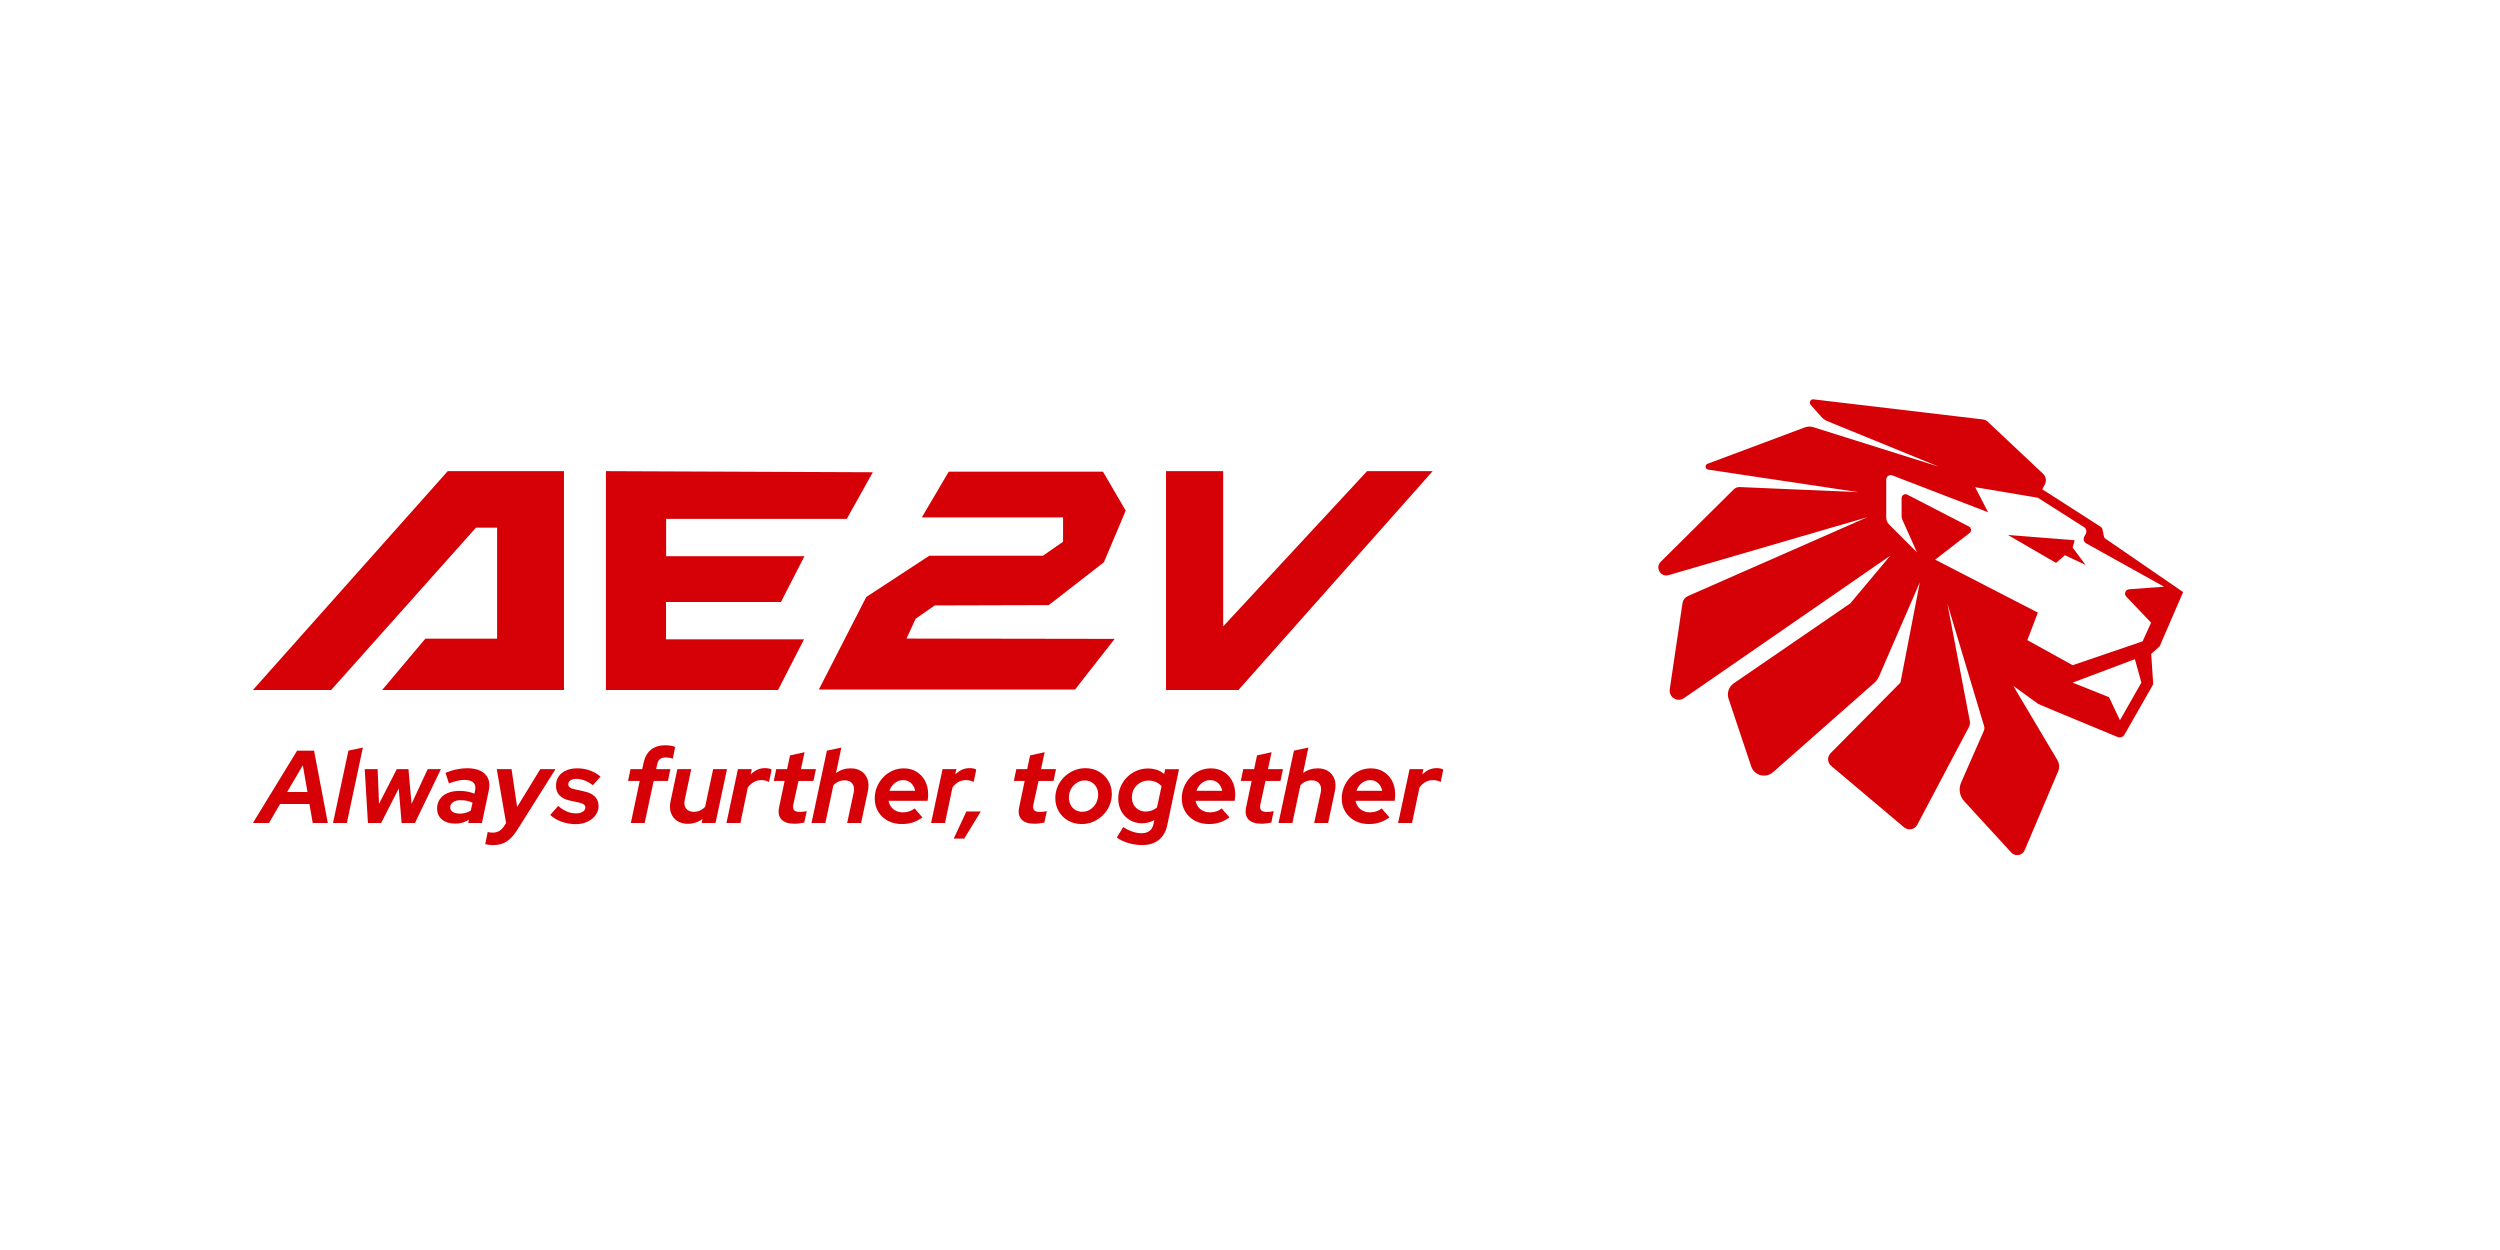
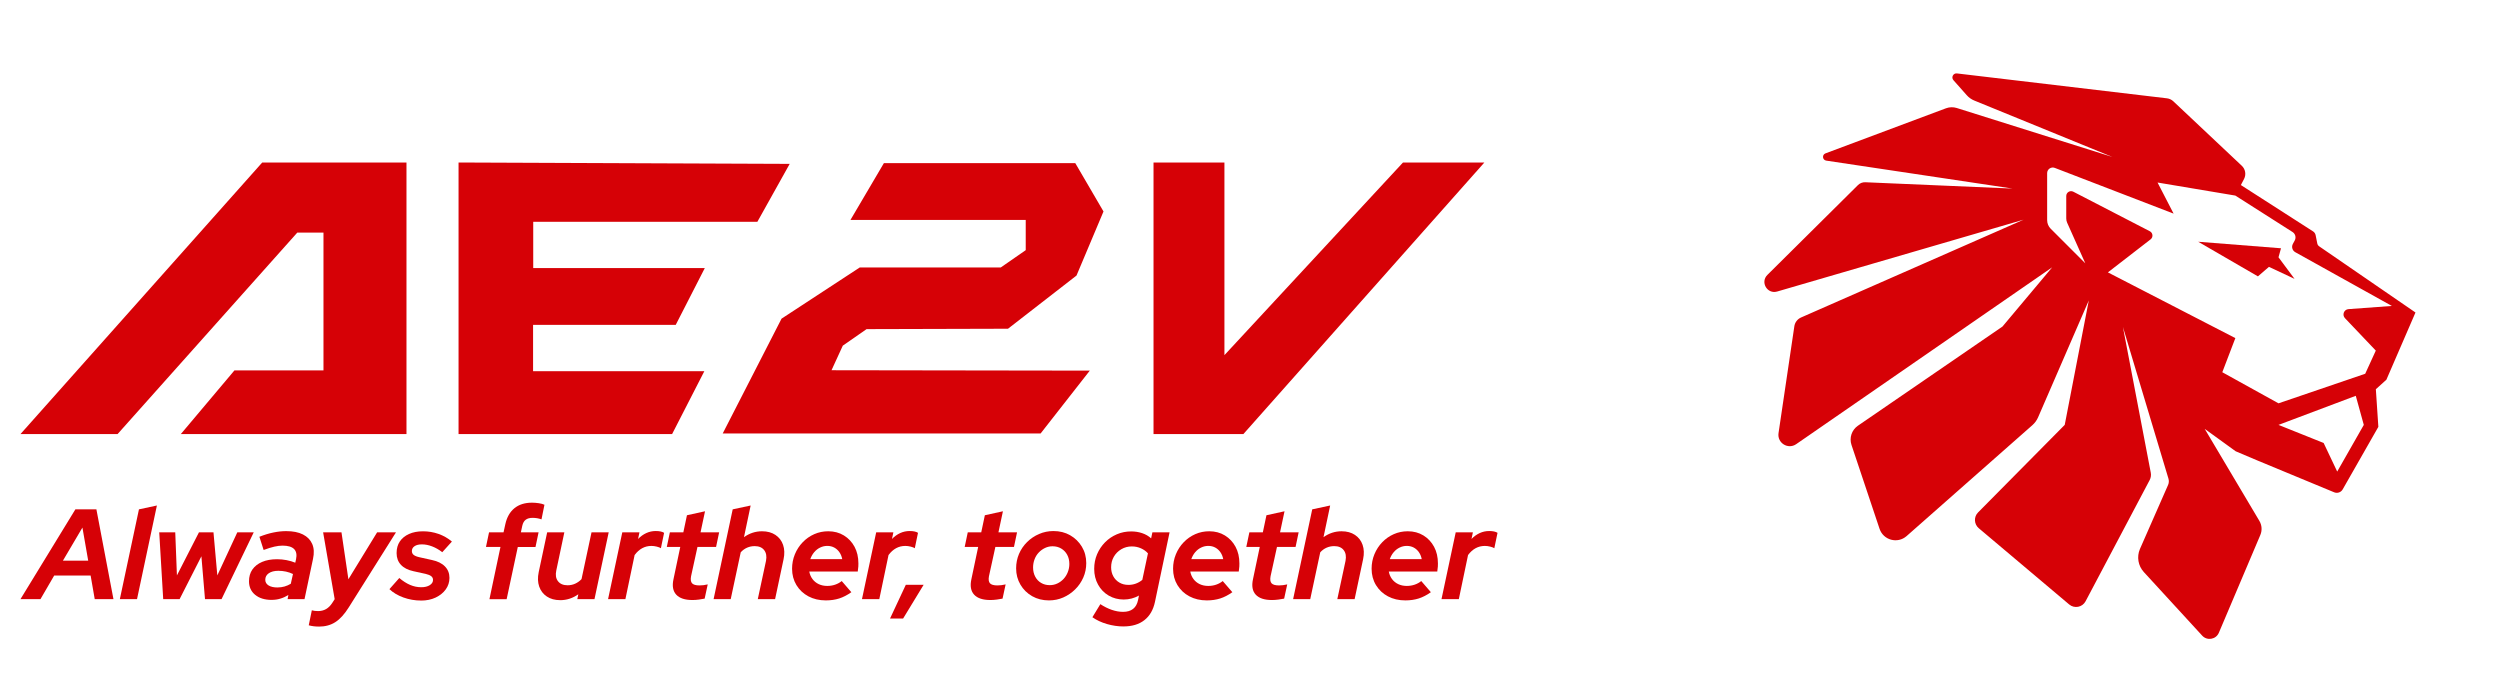
- <svg xmlns="http://www.w3.org/2000/svg" id="Calque_2" data-name="Calque 2" viewBox="0 0 1000 500">
+ <svg xmlns="http://www.w3.org/2000/svg" id="Calque_2" data-name="Calque 2" viewBox="0 0 1000 272.35">
  <defs>
    <style>
      .cls-1 {
        fill: #d60106;
      }
    </style>
  </defs>
  <g>
    <g>
-       <polygon class="cls-1" points="101.16 276 179.09 188.46 225.59 188.46 225.59 276 152.86 276 170.13 255.48 198.84 255.48 198.84 211.06 190.39 211.06 132.46 276 101.16 276" />
-       <polygon class="cls-1" points="242.38 188.46 242.38 276 311.22 276 321.61 255.74 266.41 255.74 266.41 240.8 312.39 240.8 321.77 222.49 266.45 222.49 266.45 207.56 338.71 207.56 349.13 188.9 242.38 188.46" />
-       <polygon class="cls-1" points="379.5 188.66 368.72 206.97 425.22 206.97 425.22 216.71 417.16 222.3 371.7 222.3 346.51 238.79 327.54 275.8 430.02 275.8 445.87 255.55 362.61 255.42 366.25 247.49 373.91 242.17 419.5 242.04 441.58 224.89 450.28 204.24 441.19 188.66 379.5 188.66" />
-       <polygon class="cls-1" points="466.41 188.46 466.41 276 495.38 276 573.07 188.46 546.83 188.46 489.27 250.55 489.27 188.46 466.41 188.46" />
+       <polygon class="cls-1" points="8.19 173.63 104.89 65 162.59 65 162.59 173.63 72.33 173.63 93.77 148.17 129.39 148.17 129.39 93.05 118.91 93.05 47.03 173.63 8.19 173.63" />
+       <polygon class="cls-1" points="183.42 65 183.42 173.63 268.84 173.63 281.73 148.49 213.23 148.49 213.23 129.95 270.29 129.95 281.92 107.23 213.29 107.23 213.29 88.71 302.95 88.71 315.88 65.55 183.42 65" />
+       <polygon class="cls-1" points="353.56 65.25 340.18 87.98 410.29 87.98 410.29 100.06 400.3 106.99 343.89 106.99 312.62 127.46 289.09 173.38 416.25 173.38 435.92 148.25 332.61 148.09 337.12 138.26 346.63 131.65 403.2 131.49 430.6 110.22 441.4 84.59 430.11 65.25 353.56 65.25" />
+       <polygon class="cls-1" points="461.41 65 461.41 173.63 497.35 173.63 593.75 65 561.2 65 489.77 142.06 489.77 65 461.41 65" />
    </g>
    <g>
-       <path class="cls-1" d="M101.16,329.2l17.69-28.94h6.78l5.5,28.94h-6.04l-1.32-7.61h-11.74l-4.42,7.61h-6.45ZM114.85,316.8h8.14l-1.86-10.67-6.28,10.67Z" />
-       <path class="cls-1" d="M133.2,329.2l6.16-28.94,5.79-1.24-6.41,30.18h-5.54Z" />
-       <path class="cls-1" d="M147.17,329.2l-1.28-21.54h5.17l.54,13.89,7.11-13.89h4.67l1.24,13.89,6.45-13.89h5.29l-10.38,21.54h-5.33l-1.16-13.81-7.03,13.81h-5.29Z" />
-       <path class="cls-1" d="M182.15,329.45c-2.23,0-4.01-.54-5.33-1.63-1.32-1.09-1.98-2.54-1.98-4.36,0-1.49.36-2.76,1.1-3.8.73-1.05,1.77-1.86,3.12-2.44,1.35-.58,2.96-.87,4.84-.87,1.02,0,2.03.1,3.04.29,1.01.19,1.95.47,2.83.83l.25-1.12c.3-1.46.09-2.56-.64-3.29-.73-.73-1.98-1.1-3.74-1.1-.8,0-1.67.11-2.62.33-.95.22-2.1.58-3.45,1.07l-1.36-4.26c1.6-.63,3.11-1.1,4.55-1.38,1.43-.29,2.8-.43,4.09-.43,2.18,0,3.98.36,5.4,1.07,1.42.72,2.42,1.74,3,3.08.58,1.34.66,2.94.25,4.82l-2.73,12.94h-5.46l.25-1.32c-.85.52-1.72.92-2.6,1.18-.88.26-1.81.39-2.77.39ZM184.05,325.44c.77,0,1.51-.1,2.23-.31.72-.21,1.39-.5,2.03-.89l.7-3.14c-1.43-.69-3-1.03-4.71-1.03-1.3,0-2.32.26-3.08.79-.76.52-1.14,1.23-1.14,2.11,0,.77.35,1.38,1.05,1.82.7.44,1.67.66,2.91.66Z" />
-       <path class="cls-1" d="M197.36,338.05c-.61,0-1.18-.03-1.72-.1-.54-.07-1.05-.17-1.55-.31l.99-4.84c.28.08.58.14.91.19.33.04.7.06,1.12.06.96,0,1.82-.22,2.58-.66.76-.44,1.43-1.12,2-2.03l.74-1.16-3.72-21.54h5.91l2.23,15.13,9.26-15.13h6.08l-15.21,24.18c-1.38,2.2-2.82,3.79-4.32,4.75-1.5.96-3.27,1.45-5.31,1.45Z" />
-       <path class="cls-1" d="M230.31,329.66c-1.98,0-3.89-.33-5.71-.99-1.82-.66-3.32-1.56-4.51-2.69l3.18-3.6c1.16.99,2.32,1.74,3.49,2.23,1.17.5,2.36.74,3.58.74,1.13,0,2.05-.22,2.75-.66.7-.44,1.05-1.01,1.05-1.69,0-.5-.19-.9-.58-1.2-.39-.3-.98-.55-1.78-.74l-3.97-.87c-1.76-.39-3.11-1.07-4.03-2.07-.92-.99-1.38-2.25-1.38-3.76s.34-2.71,1.03-3.74c.69-1.03,1.67-1.84,2.96-2.42,1.28-.58,2.79-.87,4.53-.87s3.4.28,5,.85c1.6.57,3.03,1.38,4.3,2.46l-3.1,3.43c-1.07-.83-2.17-1.45-3.29-1.88-1.12-.43-2.21-.64-3.29-.64-.99,0-1.78.19-2.36.58-.58.39-.87.91-.87,1.57,0,.52.2.94.6,1.26.4.32,1.05.57,1.96.76l3.93.87c1.82.39,3.21,1.07,4.18,2.07.96.99,1.45,2.22,1.45,3.68,0,1.38-.4,2.62-1.2,3.72-.8,1.1-1.89,1.98-3.27,2.63-1.38.65-2.94.97-4.67.97Z" />
-       <path class="cls-1" d="M252.34,329.2l3.55-16.83h-4.67l.99-4.71h4.67l.58-2.65c.5-2.23,1.47-3.94,2.94-5.13,1.46-1.18,3.35-1.78,5.66-1.78.69,0,1.41.06,2.17.17.76.11,1.37.28,1.84.5l-.95,4.71c-.47-.17-.94-.29-1.41-.37s-.96-.12-1.49-.12c-.94,0-1.67.21-2.21.62-.54.41-.9,1.06-1.1,1.94l-.45,2.11h5.7l-.99,4.71h-5.7l-3.6,16.83h-5.54Z" />
-       <path class="cls-1" d="M275.12,329.53c-1.68,0-3.11-.39-4.28-1.18-1.17-.79-1.99-1.85-2.46-3.2-.47-1.35-.52-2.89-.16-4.63l2.73-12.86h5.54l-2.6,12.32c-.3,1.43-.12,2.58.56,3.45.68.87,1.7,1.3,3.08,1.3.88,0,1.7-.17,2.46-.52.76-.34,1.44-.83,2.05-1.47l3.22-15.09h5.54l-4.59,21.54h-5.54l.33-1.57c-1.79,1.27-3.75,1.9-5.87,1.9Z" />
-       <path class="cls-1" d="M290.58,329.2l4.59-21.54h5.54l-.46,2.15c.8-.83,1.68-1.46,2.65-1.9.96-.44,1.98-.66,3.06-.66,1.18,0,2.08.19,2.69.58l-1.03,4.96c-.28-.19-.72-.37-1.32-.52-.61-.15-1.19-.23-1.74-.23-2.15,0-3.96.98-5.42,2.94l-2.98,14.22h-5.58Z" />
-       <path class="cls-1" d="M317.78,329.49c-2.43,0-4.17-.58-5.23-1.74-1.06-1.16-1.36-2.81-.89-4.96l2.19-10.42h-4.34l.99-4.71h4.34l1.16-5.5,5.83-1.28-1.45,6.78h5.99l-.99,4.71h-5.99l-2.07,9.47c-.19,1.05-.08,1.8.33,2.25.41.46,1.21.68,2.4.68.44,0,.87-.03,1.28-.08.41-.05.87-.14,1.36-.25l-.99,4.59c-.5.11-1.12.21-1.86.31-.74.1-1.43.15-2.07.15Z" />
-       <path class="cls-1" d="M324.6,329.2l6.16-28.94,5.79-1.24-2.15,10.21c1.76-1.27,3.71-1.9,5.83-1.9,1.71,0,3.15.39,4.32,1.18,1.17.78,1.99,1.85,2.46,3.2.47,1.35.52,2.89.16,4.63l-2.73,12.86h-5.58l2.65-12.32c.28-1.43.08-2.58-.58-3.45-.66-.87-1.68-1.3-3.06-1.3-.88,0-1.7.17-2.46.5-.76.33-1.44.83-2.05,1.49l-3.22,15.09h-5.54Z" />
-       <path class="cls-1" d="M360.77,329.62c-2.09,0-3.96-.43-5.6-1.3-1.64-.87-2.93-2.08-3.87-3.64-.94-1.56-1.41-3.31-1.41-5.27,0-1.65.3-3.21.91-4.67.61-1.46,1.45-2.75,2.52-3.87,1.07-1.12,2.31-1.98,3.72-2.6,1.41-.62,2.91-.93,4.51-.93,1.9,0,3.58.45,5.04,1.34,1.46.9,2.6,2.12,3.43,3.66.83,1.54,1.24,3.34,1.24,5.37,0,.3,0,.63-.02.99-.01.36-.08.9-.19,1.61h-15.63c.17.91.51,1.72,1.03,2.42.52.7,1.19,1.25,2,1.63.81.39,1.73.58,2.75.58.91,0,1.76-.14,2.56-.41.8-.28,1.5-.66,2.11-1.16l3.1,3.6c-1.32.94-2.63,1.61-3.93,2.03s-2.73.62-4.3.62ZM355.77,316.31h10.29c-.16-.85-.47-1.6-.91-2.23-.44-.63-.99-1.13-1.65-1.49-.66-.36-1.41-.54-2.23-.54s-1.61.18-2.34.54c-.73.36-1.36.85-1.9,1.49-.54.63-.96,1.38-1.26,2.23Z" />
-       <path class="cls-1" d="M372.43,329.2l4.59-21.54h5.54l-.46,2.15c.8-.83,1.68-1.46,2.65-1.9.96-.44,1.98-.66,3.06-.66,1.18,0,2.08.19,2.69.58l-1.03,4.96c-.28-.19-.72-.37-1.32-.52-.61-.15-1.19-.23-1.74-.23-2.15,0-3.96.98-5.42,2.94l-2.98,14.22h-5.58Z" />
-       <path class="cls-1" d="M381.48,335.45l5.08-10.87h5.75l-6.61,10.87h-4.22Z" />
-       <path class="cls-1" d="M413.81,329.49c-2.43,0-4.17-.58-5.23-1.74-1.06-1.16-1.36-2.81-.89-4.96l2.19-10.42h-4.34l.99-4.71h4.34l1.16-5.5,5.83-1.28-1.45,6.78h5.99l-.99,4.71h-5.99l-2.07,9.47c-.19,1.05-.08,1.8.33,2.25.41.46,1.21.68,2.4.68.44,0,.87-.03,1.28-.08.41-.05.87-.14,1.36-.25l-.99,4.59c-.5.11-1.12.21-1.86.31-.74.1-1.43.15-2.07.15Z" />
-       <path class="cls-1" d="M432.7,329.62c-2.01,0-3.82-.46-5.42-1.36s-2.86-2.15-3.78-3.72c-.92-1.57-1.38-3.32-1.38-5.25,0-1.65.31-3.2.93-4.65.62-1.45,1.49-2.72,2.6-3.82,1.12-1.1,2.4-1.97,3.87-2.6,1.46-.63,3-.95,4.63-.95,2.01,0,3.81.45,5.39,1.36,1.58.91,2.85,2.14,3.78,3.7.94,1.56,1.41,3.31,1.41,5.27,0,1.65-.32,3.2-.95,4.65-.63,1.45-1.51,2.72-2.62,3.82-1.12,1.1-2.39,1.97-3.82,2.6-1.43.63-2.98.95-4.63.95ZM432.95,324.7c.88,0,1.7-.18,2.46-.54.76-.36,1.43-.85,2-1.47.58-.62,1.03-1.35,1.36-2.19.33-.84.5-1.72.5-2.62,0-1.13-.23-2.12-.7-2.98-.47-.85-1.11-1.52-1.92-2-.81-.48-1.74-.72-2.79-.72-.85,0-1.66.18-2.42.54-.76.36-1.43.85-2.03,1.47-.59.62-1.05,1.35-1.36,2.19-.32.84-.48,1.72-.48,2.62,0,1.1.23,2.09.68,2.96.46.87,1.09,1.54,1.9,2.03.81.48,1.74.72,2.79.72Z" />
-       <path class="cls-1" d="M456.76,338.01c-1.79,0-3.58-.26-5.37-.79-1.79-.52-3.35-1.25-4.67-2.19l2.56-4.22c1.21.8,2.44,1.41,3.68,1.84,1.24.43,2.45.64,3.64.64,2.7,0,4.31-1.27,4.84-3.8l.29-1.45c-1.52.85-3.16,1.28-4.92,1.28s-3.41-.43-4.86-1.28c-1.45-.85-2.58-2.03-3.41-3.53-.83-1.5-1.24-3.19-1.24-5.06,0-1.68.31-3.25.93-4.71.62-1.46,1.47-2.74,2.56-3.84,1.09-1.1,2.36-1.96,3.8-2.58,1.45-.62,2.98-.93,4.61-.93,1.27,0,2.45.19,3.56.56,1.1.37,2.07.93,2.89,1.67l.41-1.94h5.54l-4.71,22.45c-.55,2.56-1.69,4.52-3.41,5.87-1.72,1.35-3.96,2.03-6.72,2.03ZM458.29,324.62c1.68,0,3.18-.54,4.51-1.61l1.82-8.56c-.58-.66-1.32-1.2-2.23-1.61-.91-.41-1.9-.62-2.98-.62-1.24,0-2.37.3-3.39.91s-1.82,1.41-2.4,2.42c-.58,1.01-.87,2.14-.87,3.41,0,1.07.23,2.04.7,2.89.47.85,1.12,1.53,1.96,2.03.84.5,1.8.74,2.87.74Z" />
-       <path class="cls-1" d="M483.59,329.62c-2.09,0-3.96-.43-5.6-1.3-1.64-.87-2.93-2.08-3.87-3.64-.94-1.56-1.41-3.31-1.41-5.27,0-1.65.3-3.21.91-4.67.61-1.46,1.45-2.75,2.52-3.87,1.07-1.12,2.31-1.98,3.72-2.6,1.41-.62,2.91-.93,4.51-.93,1.9,0,3.58.45,5.04,1.34,1.46.9,2.6,2.12,3.43,3.66.83,1.54,1.24,3.34,1.24,5.37,0,.3,0,.63-.02.99-.01.36-.08.9-.19,1.61h-15.63c.17.91.51,1.72,1.03,2.42.52.7,1.19,1.25,2,1.63.81.39,1.73.58,2.75.58.91,0,1.76-.14,2.56-.41.8-.28,1.5-.66,2.11-1.16l3.1,3.6c-1.32.94-2.63,1.61-3.93,2.03s-2.73.62-4.3.62ZM478.59,316.31h10.29c-.16-.85-.47-1.6-.91-2.23-.44-.63-.99-1.13-1.65-1.49-.66-.36-1.41-.54-2.23-.54s-1.61.18-2.34.54c-.73.36-1.36.85-1.9,1.49-.54.63-.96,1.38-1.26,2.23Z" />
-       <path class="cls-1" d="M504.59,329.49c-2.43,0-4.17-.58-5.23-1.74-1.06-1.16-1.36-2.81-.89-4.96l2.19-10.42h-4.34l.99-4.71h4.34l1.16-5.5,5.83-1.28-1.45,6.78h5.99l-.99,4.71h-5.99l-2.07,9.47c-.19,1.05-.08,1.8.33,2.25.41.46,1.21.68,2.4.68.44,0,.87-.03,1.28-.08.41-.05.87-.14,1.36-.25l-.99,4.59c-.5.11-1.12.21-1.86.31-.74.1-1.43.15-2.07.15Z" />
-       <path class="cls-1" d="M511.41,329.2l6.16-28.94,5.79-1.24-2.15,10.21c1.76-1.27,3.71-1.9,5.83-1.9,1.71,0,3.15.39,4.32,1.18,1.17.78,1.99,1.85,2.46,3.2.47,1.35.52,2.89.16,4.63l-2.73,12.86h-5.58l2.65-12.32c.28-1.43.08-2.58-.58-3.45-.66-.87-1.68-1.3-3.06-1.3-.88,0-1.7.17-2.46.5-.76.33-1.44.83-2.05,1.49l-3.22,15.09h-5.54Z" />
-       <path class="cls-1" d="M547.58,329.62c-2.09,0-3.96-.43-5.6-1.3-1.64-.87-2.93-2.08-3.87-3.64-.94-1.56-1.41-3.31-1.41-5.27,0-1.65.3-3.21.91-4.67.61-1.46,1.45-2.75,2.52-3.87,1.07-1.12,2.31-1.98,3.72-2.6,1.41-.62,2.91-.93,4.51-.93,1.9,0,3.58.45,5.04,1.34,1.46.9,2.6,2.12,3.43,3.66.83,1.54,1.24,3.34,1.24,5.37,0,.3,0,.63-.02.99-.01.36-.08.9-.19,1.61h-15.63c.17.91.51,1.72,1.03,2.42.52.7,1.19,1.25,2,1.63.81.39,1.73.58,2.75.58.91,0,1.76-.14,2.56-.41.8-.28,1.5-.66,2.11-1.16l3.1,3.6c-1.32.94-2.63,1.61-3.93,2.03-1.3.41-2.73.62-4.3.62ZM542.58,316.31h10.29c-.16-.85-.47-1.6-.91-2.23-.44-.63-.99-1.13-1.65-1.49-.66-.36-1.41-.54-2.23-.54s-1.61.18-2.34.54c-.73.36-1.36.85-1.9,1.49-.54.63-.96,1.38-1.26,2.23Z" />
-       <path class="cls-1" d="M559.24,329.2l4.59-21.54h5.54l-.46,2.15c.8-.83,1.68-1.46,2.65-1.9.96-.44,1.98-.66,3.06-.66,1.18,0,2.08.19,2.69.58l-1.03,4.96c-.28-.19-.72-.37-1.32-.52-.61-.15-1.19-.23-1.74-.23-2.15,0-3.96.98-5.42,2.94l-2.98,14.22h-5.58Z" />
+       <path class="cls-1" d="M8.19,239.65l21.96-35.91h8.41l6.82,35.91h-7.49l-1.64-9.44h-14.57l-5.49,9.44h-8ZM25.17,224.26h10.11l-2.31-13.23-7.8,13.23Z" />
+       <path class="cls-1" d="M47.94,239.65l7.64-35.91,7.18-1.54-7.95,37.45h-6.87Z" />
+       <path class="cls-1" d="M65.28,239.65l-1.59-26.73h6.41l.67,17.24,8.82-17.24h5.8l1.54,17.24,8-17.24h6.57l-12.88,26.73h-6.62l-1.44-17.13-8.72,17.13h-6.57Z" />
+       <path class="cls-1" d="M108.68,239.96c-2.77,0-4.98-.68-6.62-2.03-1.64-1.35-2.46-3.16-2.46-5.41,0-1.85.45-3.42,1.36-4.72.91-1.3,2.2-2.31,3.87-3.03,1.68-.72,3.68-1.08,6-1.08,1.26,0,2.52.12,3.77.36,1.25.24,2.42.58,3.51,1.03l.31-1.39c.38-1.81.11-3.17-.79-4.08-.91-.91-2.45-1.36-4.64-1.36-.99,0-2.08.14-3.26.41-1.18.27-2.61.72-4.28,1.33l-1.69-5.28c1.98-.79,3.86-1.36,5.64-1.72,1.78-.36,3.47-.54,5.08-.54,2.7,0,4.93.44,6.69,1.33,1.76.89,3,2.16,3.72,3.82.72,1.66.82,3.65.31,5.98l-3.39,16.06h-6.77l.31-1.64c-1.06.65-2.14,1.14-3.23,1.46-1.09.33-2.24.49-3.44.49ZM111.04,234.98c.96,0,1.88-.13,2.77-.38.89-.26,1.73-.62,2.51-1.1l.87-3.9c-1.78-.85-3.73-1.28-5.85-1.28-1.61,0-2.88.33-3.82.97-.94.65-1.41,1.52-1.41,2.62,0,.96.44,1.71,1.31,2.26.87.55,2.08.82,3.62.82Z" />
+       <path class="cls-1" d="M127.55,250.63c-.75,0-1.46-.04-2.13-.13-.67-.09-1.31-.21-1.92-.38l1.23-6c.34.1.72.18,1.13.23.41.05.87.08,1.39.08,1.2,0,2.26-.27,3.21-.82.94-.55,1.77-1.38,2.49-2.51l.92-1.44-4.62-26.73h7.34l2.77,18.77,11.49-18.77h7.54l-18.88,30.01c-1.71,2.74-3.5,4.7-5.36,5.9-1.86,1.2-4.06,1.8-6.59,1.8Z" />
+       <path class="cls-1" d="M168.44,240.22c-2.46,0-4.82-.41-7.08-1.23-2.26-.82-4.12-1.93-5.59-3.33l3.95-4.46c1.44,1.23,2.88,2.15,4.33,2.77,1.45.62,2.93.92,4.44.92,1.4,0,2.54-.27,3.41-.82.87-.55,1.31-1.25,1.31-2.1,0-.62-.24-1.11-.72-1.49-.48-.38-1.21-.68-2.21-.92l-4.92-1.08c-2.19-.48-3.86-1.33-5-2.57-1.15-1.23-1.72-2.79-1.72-4.67s.43-3.36,1.28-4.64c.85-1.28,2.08-2.28,3.67-3,1.59-.72,3.46-1.08,5.62-1.08s4.22.35,6.21,1.05c1.98.7,3.76,1.72,5.34,3.05l-3.85,4.26c-1.33-1.03-2.69-1.8-4.08-2.33-1.38-.53-2.74-.8-4.08-.8-1.23,0-2.21.24-2.92.72-.72.48-1.08,1.13-1.08,1.95,0,.65.25,1.17.74,1.56.5.39,1.31.71,2.44.95l4.87,1.08c2.26.48,3.98,1.33,5.18,2.57,1.2,1.23,1.8,2.75,1.8,4.57,0,1.71-.5,3.25-1.49,4.62-.99,1.37-2.34,2.45-4.05,3.26-1.71.8-3.64,1.2-5.8,1.2Z" />
+       <path class="cls-1" d="M195.78,239.65l4.41-20.88h-5.8l1.23-5.85h5.8l.72-3.28c.62-2.77,1.83-4.89,3.64-6.36,1.81-1.47,4.15-2.21,7.03-2.21.85,0,1.75.07,2.69.21.94.14,1.7.34,2.28.62l-1.18,5.85c-.58-.21-1.16-.36-1.74-.46s-1.2-.15-1.85-.15c-1.16,0-2.08.26-2.74.77-.67.51-1.12,1.32-1.36,2.41l-.56,2.62h7.08l-1.23,5.85h-7.08l-4.46,20.88h-6.87Z" />
+       <path class="cls-1" d="M224.04,240.06c-2.09,0-3.86-.49-5.31-1.46-1.45-.97-2.47-2.3-3.05-3.98-.58-1.68-.65-3.59-.2-5.75l3.39-15.95h6.87l-3.23,15.29c-.38,1.78-.15,3.21.69,4.28.84,1.08,2.11,1.62,3.82,1.62,1.09,0,2.11-.21,3.05-.64.94-.43,1.79-1.03,2.54-1.82l4-18.72h6.87l-5.69,26.73h-6.87l.41-1.95c-2.22,1.57-4.65,2.36-7.28,2.36Z" />
+       <path class="cls-1" d="M243.23,239.65l5.69-26.73h6.87l-.56,2.67c.99-1.03,2.09-1.81,3.28-2.36,1.2-.55,2.46-.82,3.8-.82,1.47,0,2.58.24,3.33.72l-1.28,6.16c-.34-.24-.89-.45-1.64-.64-.75-.19-1.47-.28-2.15-.28-2.67,0-4.91,1.21-6.72,3.64l-3.69,17.65h-6.92Z" />
+       <path class="cls-1" d="M276.98,240.01c-3.01,0-5.17-.72-6.49-2.15-1.32-1.44-1.68-3.49-1.1-6.16l2.72-12.93h-5.39l1.23-5.85h5.39l1.44-6.82,7.23-1.59-1.79,8.41h7.44l-1.23,5.85h-7.44l-2.57,11.75c-.24,1.3-.1,2.23.41,2.8.51.56,1.5.85,2.98.85.55,0,1.08-.03,1.59-.1.51-.07,1.08-.17,1.69-.31l-1.23,5.69c-.62.14-1.38.26-2.31.38-.92.12-1.78.18-2.56.18Z" />
+       <path class="cls-1" d="M285.44,239.65l7.64-35.91,7.18-1.54-2.67,12.67c2.19-1.57,4.6-2.36,7.23-2.36,2.12,0,3.91.49,5.36,1.46,1.45.97,2.47,2.3,3.05,3.98.58,1.68.65,3.59.2,5.74l-3.39,15.95h-6.92l3.28-15.29c.34-1.78.1-3.21-.72-4.28-.82-1.08-2.09-1.62-3.8-1.62-1.1,0-2.11.21-3.05.62-.94.41-1.79,1.03-2.54,1.85l-4,18.72h-6.87Z" />
+       <path class="cls-1" d="M330.32,240.16c-2.6,0-4.92-.54-6.95-1.62-2.03-1.08-3.63-2.58-4.8-4.51-1.16-1.93-1.74-4.11-1.74-6.54,0-2.05.38-3.98,1.13-5.8.75-1.81,1.79-3.41,3.13-4.8,1.33-1.38,2.87-2.46,4.62-3.23,1.74-.77,3.61-1.15,5.59-1.15,2.36,0,4.44.56,6.26,1.67,1.81,1.11,3.23,2.63,4.26,4.54,1.03,1.92,1.54,4.14,1.54,6.67,0,.38,0,.79-.03,1.23-.02.44-.1,1.11-.23,2h-19.39c.21,1.13.63,2.13,1.28,3,.65.87,1.48,1.55,2.49,2.03,1.01.48,2.15.72,3.41.72,1.13,0,2.19-.17,3.18-.51.99-.34,1.86-.82,2.62-1.44l3.85,4.46c-1.64,1.16-3.27,2-4.87,2.51s-3.39.77-5.33.77ZM324.12,223.65h12.77c-.2-1.06-.58-1.98-1.13-2.77-.55-.79-1.23-1.4-2.05-1.85-.82-.44-1.74-.67-2.77-.67s-1.99.22-2.9.67c-.91.44-1.69,1.06-2.36,1.85-.67.79-1.19,1.71-1.56,2.77Z" />
+       <path class="cls-1" d="M344.79,239.65l5.69-26.73h6.87l-.56,2.67c.99-1.03,2.09-1.81,3.28-2.36,1.2-.55,2.46-.82,3.8-.82,1.47,0,2.58.24,3.33.72l-1.28,6.16c-.34-.24-.89-.45-1.64-.64-.75-.19-1.47-.28-2.15-.28-2.67,0-4.91,1.21-6.72,3.64l-3.69,17.65h-6.92Z" />
+       <path class="cls-1" d="M356.02,247.4l6.31-13.49h7.13l-8.21,13.49h-5.23Z" />
+       <path class="cls-1" d="M396.14,240.01c-3.01,0-5.17-.72-6.49-2.15-1.32-1.44-1.68-3.49-1.1-6.16l2.72-12.93h-5.39l1.23-5.85h5.39l1.44-6.82,7.23-1.59-1.79,8.41h7.44l-1.23,5.85h-7.44l-2.57,11.75c-.24,1.3-.1,2.23.41,2.8.51.56,1.5.85,2.98.85.55,0,1.08-.03,1.59-.1.51-.07,1.08-.17,1.69-.31l-1.23,5.69c-.62.14-1.38.26-2.31.38-.92.12-1.78.18-2.56.18Z" />
+       <path class="cls-1" d="M419.58,240.16c-2.5,0-4.74-.56-6.72-1.69-1.98-1.13-3.55-2.67-4.69-4.62-1.15-1.95-1.72-4.12-1.72-6.51,0-2.05.39-3.98,1.15-5.77.77-1.79,1.85-3.38,3.23-4.74,1.38-1.37,2.98-2.45,4.8-3.23,1.81-.79,3.73-1.18,5.75-1.18,2.5,0,4.73.56,6.69,1.69,1.97,1.13,3.53,2.66,4.69,4.59,1.16,1.93,1.74,4.11,1.74,6.54,0,2.05-.39,3.98-1.18,5.77-.79,1.79-1.87,3.38-3.26,4.74-1.38,1.37-2.97,2.45-4.74,3.23-1.78.79-3.69,1.18-5.75,1.18ZM419.89,234.06c1.09,0,2.11-.22,3.05-.67.94-.44,1.77-1.05,2.49-1.82.72-.77,1.28-1.68,1.69-2.72.41-1.04.62-2.13.62-3.26,0-1.4-.29-2.63-.87-3.69-.58-1.06-1.38-1.89-2.39-2.49-1.01-.6-2.16-.9-3.46-.9-1.06,0-2.06.22-3,.67-.94.44-1.78,1.05-2.51,1.82-.74.77-1.3,1.68-1.69,2.72-.39,1.04-.59,2.13-.59,3.26,0,1.37.28,2.59.85,3.67.56,1.08,1.35,1.92,2.36,2.51,1.01.6,2.16.9,3.46.9Z" />
+       <path class="cls-1" d="M449.43,250.58c-2.22,0-4.45-.33-6.67-.97-2.22-.65-4.15-1.56-5.8-2.72l3.18-5.23c1.5.99,3.03,1.75,4.57,2.28,1.54.53,3.04.8,4.51.8,3.35,0,5.35-1.57,6-4.72l.36-1.8c-1.88,1.06-3.92,1.59-6.1,1.59s-4.23-.53-6.03-1.59c-1.79-1.06-3.21-2.52-4.23-4.39-1.03-1.86-1.54-3.96-1.54-6.28,0-2.09.38-4.04,1.15-5.85.77-1.81,1.83-3.4,3.18-4.77,1.35-1.37,2.92-2.44,4.72-3.21,1.79-.77,3.7-1.15,5.72-1.15,1.57,0,3.04.23,4.41.69,1.37.46,2.57,1.15,3.59,2.08l.51-2.41h6.87l-5.85,27.85c-.68,3.18-2.09,5.61-4.23,7.28-2.14,1.68-4.92,2.51-8.34,2.51ZM451.33,233.96c2.09,0,3.95-.67,5.59-2l2.26-10.62c-.72-.82-1.64-1.49-2.77-2-1.13-.51-2.36-.77-3.69-.77-1.54,0-2.94.38-4.21,1.13-1.27.75-2.26,1.75-2.98,3-.72,1.25-1.08,2.66-1.08,4.23,0,1.33.29,2.53.87,3.59.58,1.06,1.39,1.9,2.44,2.51,1.04.62,2.23.92,3.57.92Z" />
+       <path class="cls-1" d="M482.72,240.16c-2.6,0-4.92-.54-6.95-1.62-2.04-1.08-3.63-2.58-4.8-4.51-1.16-1.93-1.74-4.11-1.74-6.54,0-2.05.38-3.98,1.13-5.8.75-1.81,1.79-3.41,3.13-4.8,1.33-1.38,2.87-2.46,4.62-3.23,1.74-.77,3.61-1.15,5.59-1.15,2.36,0,4.44.56,6.26,1.67,1.81,1.11,3.23,2.63,4.26,4.54,1.03,1.92,1.54,4.14,1.54,6.67,0,.38,0,.79-.03,1.23-.02.44-.1,1.11-.23,2h-19.39c.21,1.13.63,2.13,1.28,3,.65.87,1.48,1.55,2.49,2.03,1.01.48,2.15.72,3.41.72,1.13,0,2.19-.17,3.18-.51.99-.34,1.86-.82,2.62-1.44l3.85,4.46c-1.64,1.16-3.27,2-4.87,2.51-1.61.51-3.39.77-5.33.77ZM476.52,223.65h12.77c-.2-1.06-.58-1.98-1.13-2.77-.55-.79-1.23-1.4-2.05-1.85-.82-.44-1.74-.67-2.77-.67s-1.99.22-2.9.67c-.91.44-1.69,1.06-2.36,1.85-.67.79-1.19,1.71-1.56,2.77Z" />
+       <path class="cls-1" d="M508.78,240.01c-3.01,0-5.17-.72-6.49-2.15-1.32-1.44-1.68-3.49-1.1-6.16l2.72-12.93h-5.39l1.23-5.85h5.39l1.44-6.82,7.23-1.59-1.79,8.41h7.44l-1.23,5.85h-7.44l-2.57,11.75c-.24,1.3-.1,2.23.41,2.8.51.56,1.5.85,2.98.85.55,0,1.08-.03,1.59-.1.51-.07,1.08-.17,1.69-.31l-1.23,5.69c-.62.14-1.38.26-2.31.38-.92.12-1.78.18-2.56.18Z" />
+       <path class="cls-1" d="M517.25,239.65l7.64-35.91,7.18-1.54-2.67,12.67c2.19-1.57,4.6-2.36,7.23-2.36,2.12,0,3.91.49,5.36,1.46,1.45.97,2.47,2.3,3.05,3.98.58,1.68.65,3.59.2,5.74l-3.39,15.95h-6.92l3.28-15.29c.34-1.78.1-3.21-.72-4.28-.82-1.08-2.09-1.62-3.8-1.62-1.1,0-2.11.21-3.05.62-.94.41-1.79,1.03-2.54,1.85l-4,18.72h-6.87Z" />
+       <path class="cls-1" d="M562.13,240.16c-2.6,0-4.92-.54-6.95-1.62-2.04-1.08-3.63-2.58-4.8-4.51-1.16-1.93-1.74-4.11-1.74-6.54,0-2.05.38-3.98,1.13-5.8.75-1.81,1.79-3.41,3.13-4.8,1.33-1.38,2.87-2.46,4.62-3.23,1.74-.77,3.61-1.15,5.59-1.15,2.36,0,4.44.56,6.26,1.67,1.81,1.11,3.23,2.63,4.26,4.54,1.03,1.92,1.54,4.14,1.54,6.67,0,.38,0,.79-.03,1.23-.02.44-.1,1.11-.23,2h-19.39c.21,1.13.63,2.13,1.28,3,.65.87,1.48,1.55,2.49,2.03,1.01.48,2.15.72,3.41.72,1.13,0,2.19-.17,3.18-.51.99-.34,1.86-.82,2.62-1.44l3.85,4.46c-1.64,1.16-3.27,2-4.87,2.51-1.61.51-3.39.77-5.33.77ZM555.92,223.65h12.77c-.2-1.06-.58-1.98-1.13-2.77-.55-.79-1.23-1.4-2.05-1.85-.82-.44-1.74-.67-2.77-.67s-1.99.22-2.9.67c-.91.44-1.69,1.06-2.36,1.85-.67.79-1.19,1.71-1.56,2.77Z" />
+       <path class="cls-1" d="M576.6,239.65l5.69-26.73h6.87l-.56,2.67c.99-1.03,2.09-1.81,3.28-2.36,1.2-.55,2.46-.82,3.8-.82,1.47,0,2.58.24,3.33.72l-1.28,6.16c-.34-.24-.89-.45-1.64-.64-.75-.19-1.47-.28-2.15-.28-2.67,0-4.91,1.21-6.72,3.64l-3.69,17.65h-6.92Z" />
    </g>
  </g>
  <g>
-     <path class="cls-1" d="M873.22,236.81l-31.04-21.33c-.32-.22-.54-.55-.62-.93l-.53-2.67c-.1-.5-.4-.94-.83-1.21l-23.27-14.94,1.02-1.97c.74-1.42.44-3.15-.72-4.25l-22.09-20.79c-.56-.53-1.27-.86-2.03-.95l-67.71-8.03c-1.2-.14-1.94,1.27-1.14,2.17l4.29,4.84c.68.76,1.52,1.36,2.46,1.74l44.51,18.18-50.18-15.79c-1.13-.36-2.35-.32-3.45.09l-38.86,14.54c-1.18.44-1,2.15.25,2.34l60.06,9.01-47.45-2.04c-.89-.04-1.76.3-2.4.93l-29.19,28.95c-2.36,2.34-.04,6.29,3.16,5.35l79.44-23.16-71.75,31.54c-1.15.51-1.96,1.57-2.15,2.81l-5.1,34.47c-.47,3.17,3.07,5.37,5.7,3.55l82.52-57-16.01,19.09-46.61,31.98c-1.99,1.37-2.84,3.89-2.07,6.18l9.05,27.04c1.23,3.68,5.81,4.91,8.72,2.34l40.55-35.76c.79-.7,1.42-1.56,1.84-2.53l16.35-37.68-7.76,40.12-27.94,28.23c-1.42,1.43-1.31,3.77.23,5.08l29.15,24.58c1.69,1.42,4.25.92,5.29-1.03l20.66-39.08c.39-.73.51-1.57.36-2.38l-8.98-46.95,14.68,48.91c.2.66.15,1.36-.12,1.99l-9.09,20.69c-1.07,2.51-.57,5.41,1.27,7.42l18.81,20.5c1.59,1.74,4.45,1.24,5.37-.92l13.38-31.53c.62-1.47.51-3.15-.3-4.52l-17.63-29.68,9.98,7.23,7,2.96,24.75,10.26c1.02.42,2.19.02,2.74-.94l11.5-20.16-.81-12.13,3.4-3.07,9.38-21.68ZM847.98,288.09l-4.37-9.22-14.56-5.82,24.91-9.38,2.59,9.38-8.57,15.04ZM857.04,256.54l-27.98,9.54-18.12-10.03,4.21-11-41.09-21.19,13.76-10.64c.9-.7.77-2.09-.24-2.62l-24.67-12.75c-1.04-.54-2.27.22-2.27,1.38v7.24c0,.47.1.94.29,1.37l5.85,13.09-11.15-11.15c-.73-.73-1.14-1.72-1.14-2.76v-15.16c0-1.27,1.28-2.15,2.46-1.69l38.3,14.74-5.18-10.03,25.07,4.21,18.45,11.75c.91.58,1.22,1.76.71,2.71l-.61,1.14c-.51.95-.16,2.13.78,2.65l31.15,17.34-13.99,1.03c-1.46.11-2.13,1.86-1.13,2.92l9.94,10.45-3.4,7.44Z" />
-     <polygon class="cls-1" points="803.18 214 829.87 216.1 829.06 219.02 834.23 225.97 825.98 222.09 822.42 225.16 803.18 214" />
+     <path class="cls-1" d="M966.19,125l-38.52-26.47c-.4-.27-.67-.69-.76-1.16l-.66-3.31c-.12-.62-.49-1.16-1.02-1.5l-28.88-18.54,1.27-2.44c.91-1.76.55-3.91-.9-5.27l-27.4-25.8c-.69-.65-1.58-1.06-2.52-1.18l-84.02-9.96c-1.49-.18-2.4,1.58-1.41,2.7l5.32,6c.84.95,1.88,1.69,3.05,2.16l55.23,22.56-62.27-19.59c-1.4-.44-2.91-.4-4.29.11l-48.22,18.04c-1.46.55-1.23,2.67.3,2.9l74.53,11.18-58.88-2.53c-1.11-.05-2.19.37-2.97,1.15l-36.22,35.92c-2.93,2.91-.05,7.8,3.92,6.64l98.57-28.74-89.03,39.13c-1.43.63-2.44,1.95-2.67,3.49l-6.33,42.77c-.58,3.93,3.81,6.66,7.07,4.4l102.39-70.73-19.87,23.68-57.84,39.68c-2.47,1.7-3.52,4.83-2.57,7.67l11.23,33.56c1.53,4.56,7.21,6.09,10.82,2.91l50.32-44.37c.98-.87,1.76-1.94,2.28-3.14l20.28-46.75-9.63,49.78-34.67,35.03c-1.76,1.78-1.63,4.68.28,6.3l36.17,30.5c2.09,1.76,5.28,1.15,6.56-1.27l25.64-48.49c.48-.91.64-1.95.44-2.95l-11.14-58.26,18.22,60.68c.24.81.19,1.69-.15,2.47l-11.28,25.67c-1.32,3.11-.71,6.71,1.58,9.2l23.34,25.43c1.98,2.15,5.52,1.54,6.66-1.15l16.6-39.13c.77-1.82.63-3.9-.38-5.61l-21.88-36.83,12.39,8.97,8.69,3.68,30.71,12.73c1.26.52,2.72.03,3.4-1.16l14.27-25.02-1-15.05,4.22-3.81,11.64-26.9ZM934.88,188.63l-5.42-11.44-18.06-7.23,30.91-11.64,3.21,11.64-10.64,18.67ZM946.12,149.49l-34.72,11.84-22.48-12.44,5.22-13.65-50.98-26.29,17.07-13.2c1.12-.86.96-2.6-.3-3.25l-30.61-15.82c-1.29-.66-2.82.27-2.82,1.72v8.98c0,.59.12,1.17.36,1.7l7.26,16.25-13.84-13.84c-.91-.91-1.42-2.14-1.42-3.42v-18.81c0-1.58,1.58-2.67,3.06-2.1l47.52,18.29-6.42-12.44,31.11,5.22,22.89,14.58c1.13.72,1.51,2.18.88,3.36l-.76,1.41c-.63,1.18-.2,2.64.96,3.29l38.65,21.51-17.36,1.27c-1.81.13-2.65,2.31-1.4,3.62l12.33,12.97-4.22,9.23Z" />
+     <polygon class="cls-1" points="879.28 96.7 912.4 99.31 911.4 102.92 917.82 111.55 907.58 106.74 903.17 110.55 879.28 96.7" />
  </g>
</svg>
